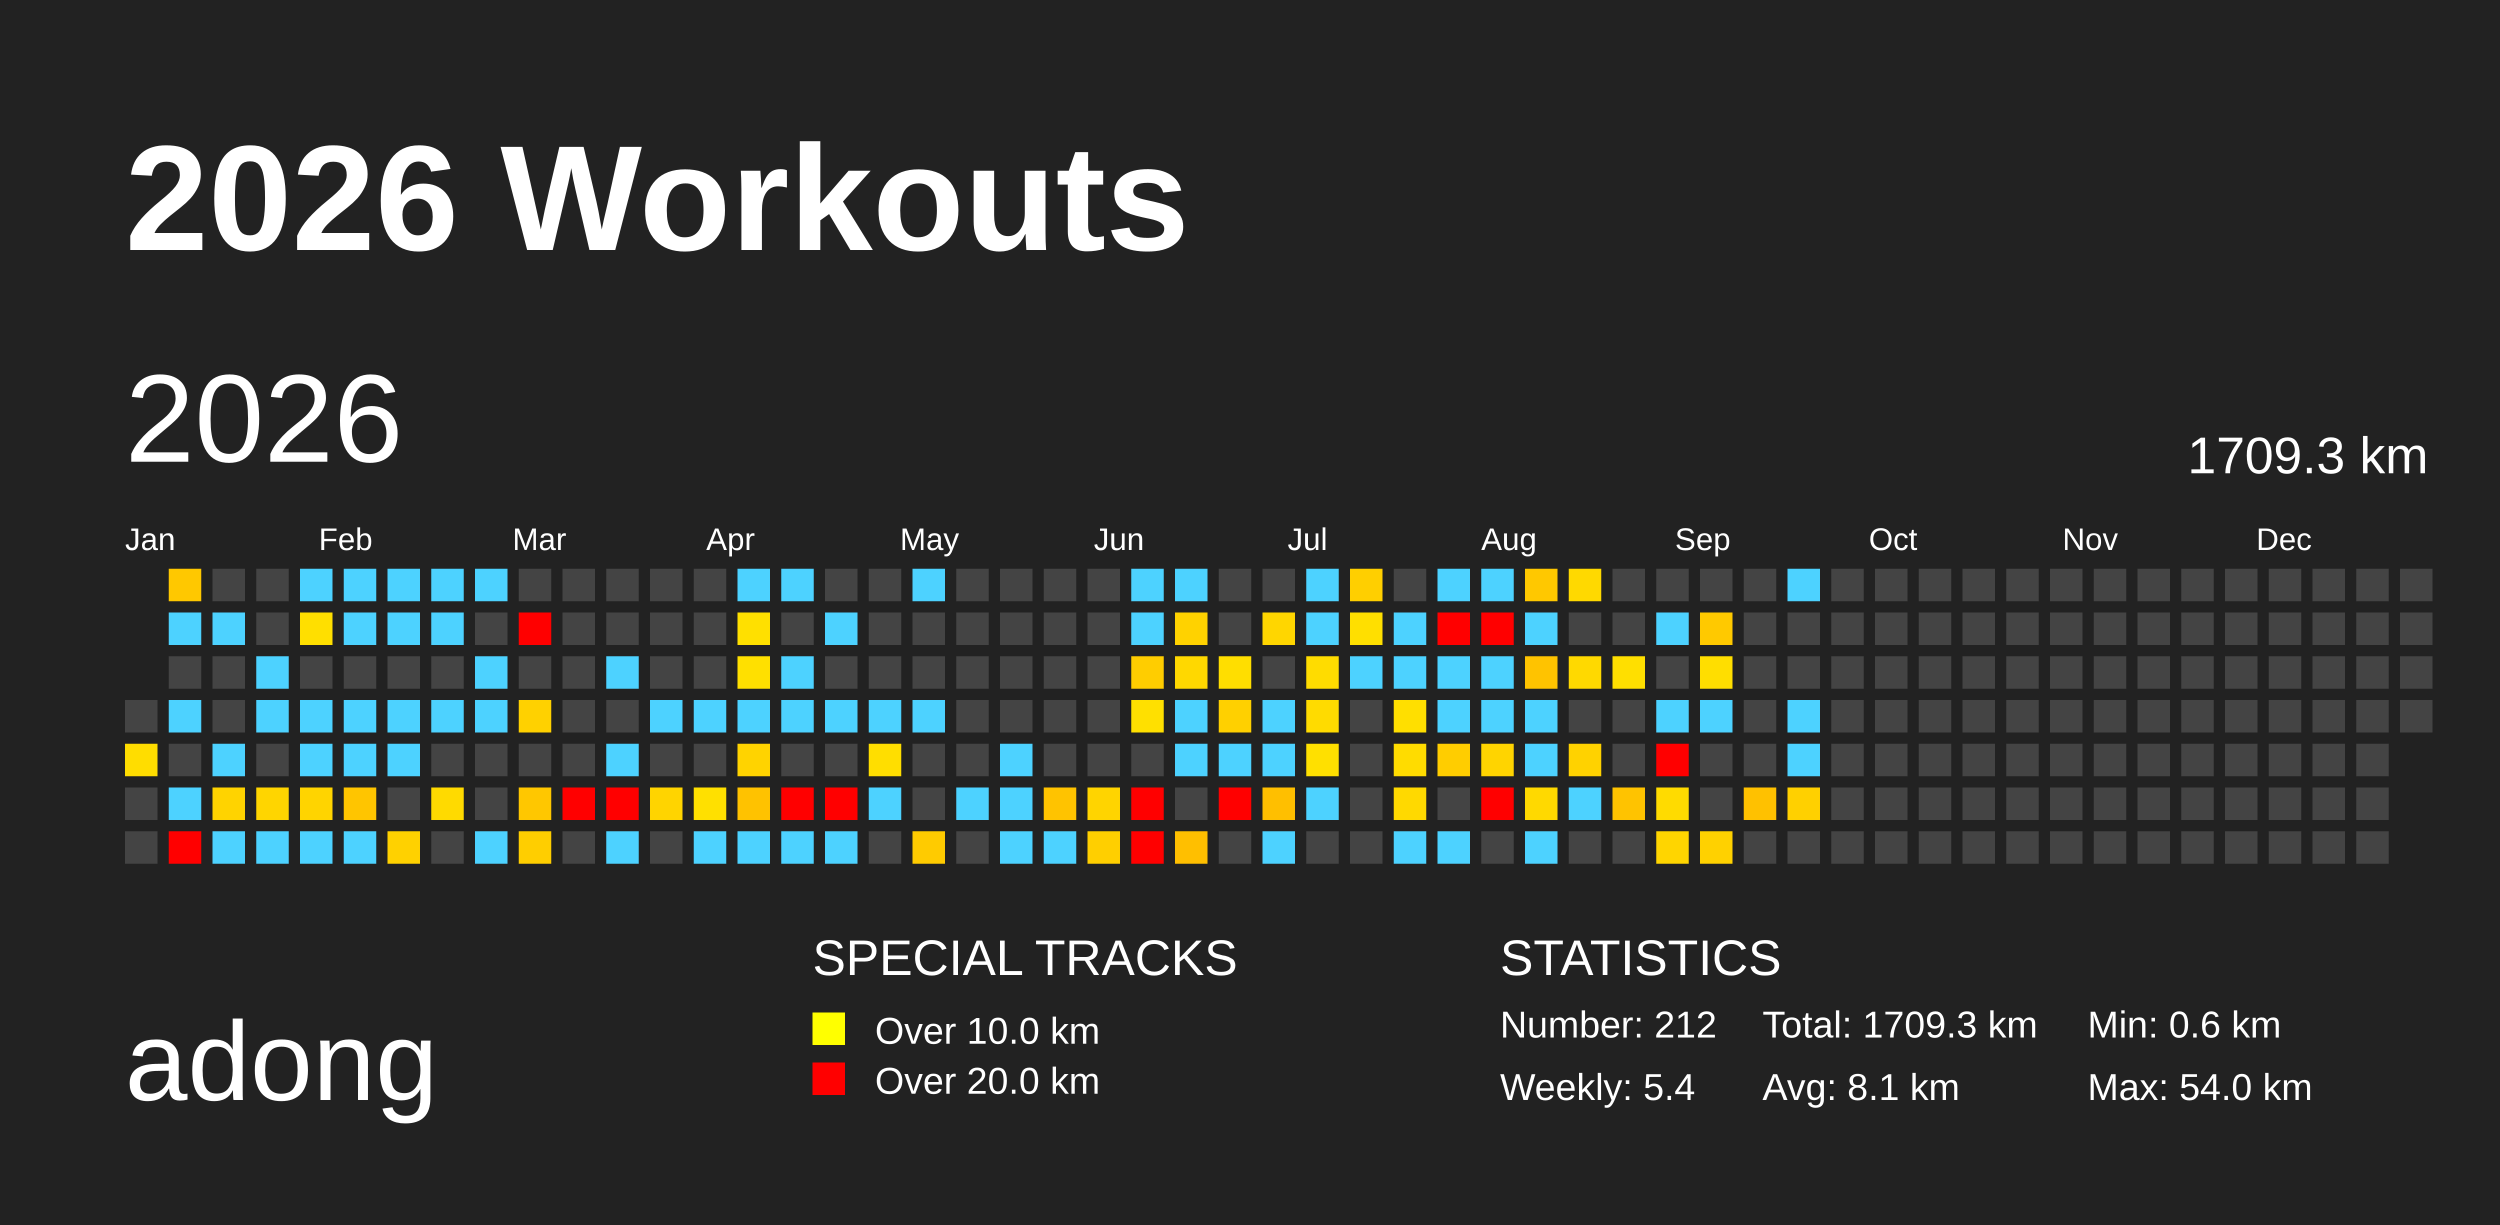
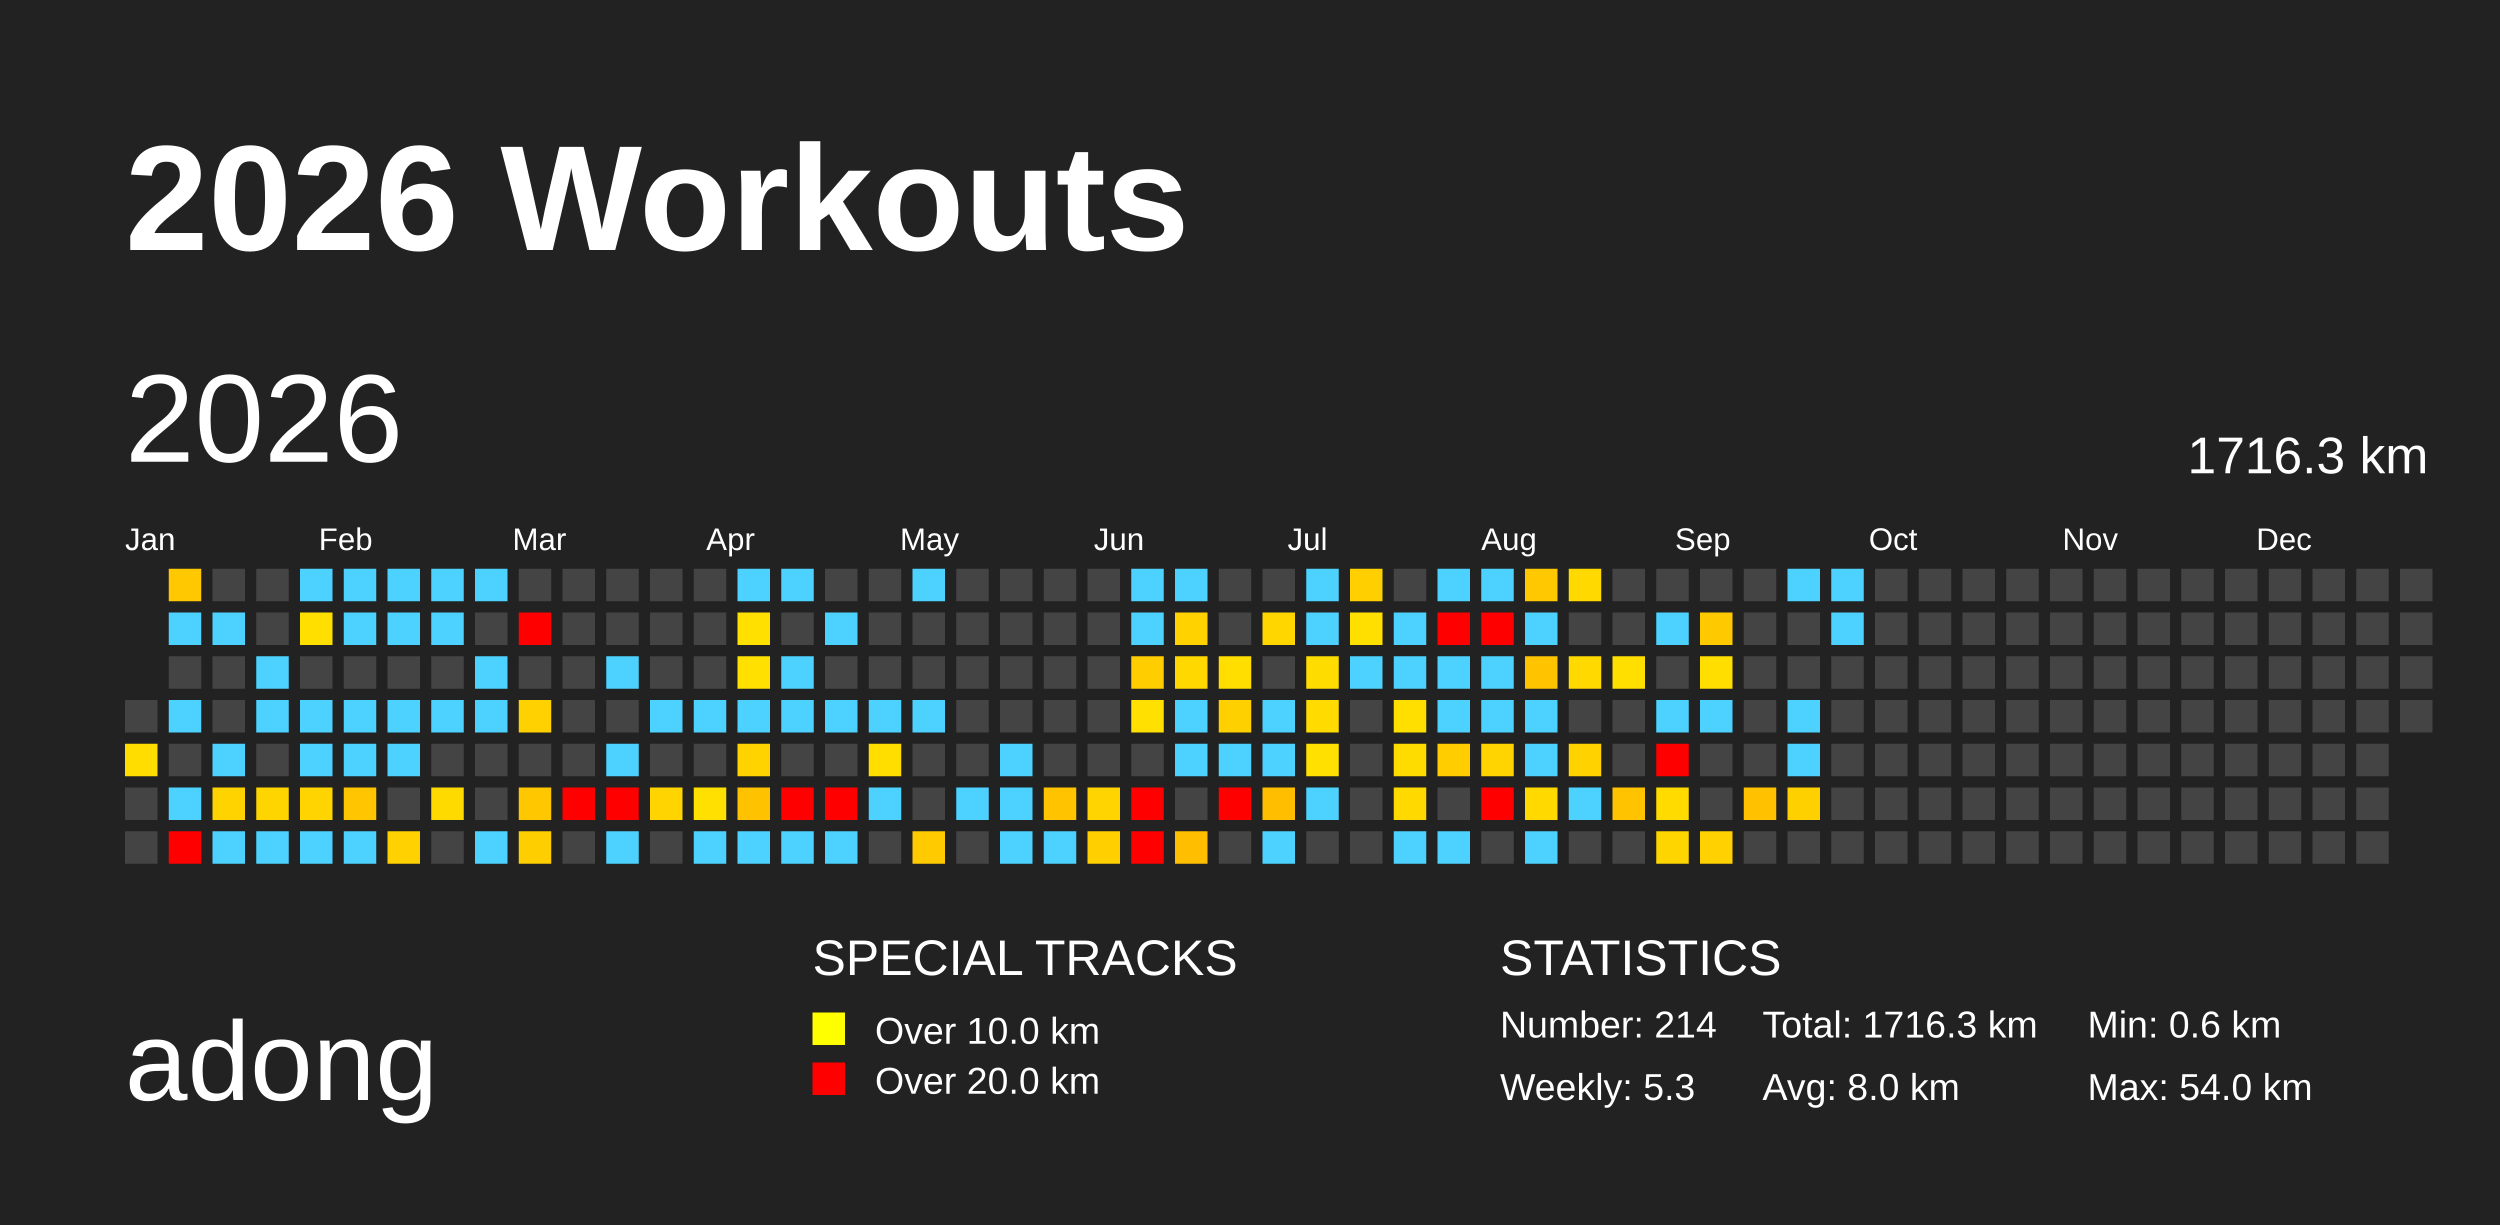
<svg xmlns="http://www.w3.org/2000/svg" baseProfile="full" height="98mm" version="1.1" viewBox="0,0,200,98" width="200mm">
  <defs>
    <pattern height="2" id="indoor-stripe" patternUnits="userSpaceOnUse" width="2">
      <line stroke="white" stroke-opacity="0.45" stroke-width="0.5" x1="0" x2="2" y1="2" y2="0" />
    </pattern>
  </defs>
  <rect fill="#222222" height="98" width="200" x="0" y="0" />
  <text fill="#FFFFFF" style="font-size:12px; font-family:Arial; font-weight:bold;" x="10" y="20">2026 Workouts</text>
  <text fill="#FFFFFF" style="font-size:9px; font-family:Arial" x="10" y="88">adong</text>
  <text fill="#FFFFFF" style="font-size:4px; font-family:Arial" x="65" y="78">SPECIAL TRACKS</text>
  <rect fill="yellow" height="2.6" width="2.6" x="65" y="81" />
  <text fill="#FFFFFF" style="font-size:3px; font-family:Arial" x="70" y="83.5">Over 10.0 km</text>
  <rect fill="red" height="2.6" width="2.6" x="65" y="85" />
  <text fill="#FFFFFF" style="font-size:3px; font-family:Arial" x="70" y="87.5">Over 20.0 km</text>
  <text fill="#FFFFFF" style="font-size:4px; font-family:Arial" x="120" y="78">STATISTICS</text>
-   <text fill="#FFFFFF" style="font-size:3px; font-family:Arial" x="120" y="83">Number: 212</text>
-   <text fill="#FFFFFF" style="font-size:3px; font-family:Arial" x="120" y="88">Weekly: 5.4</text>
-   <text fill="#FFFFFF" style="font-size:3px; font-family:Arial" x="141" y="83">Total: 1709.3 km</text>
-   <text fill="#FFFFFF" style="font-size:3px; font-family:Arial" x="141" y="88">Avg: 8.1 km</text>
+   <text fill="#FFFFFF" style="font-size:3px; font-family:Arial" x="120" y="83">Number: 214</text>
+   <text fill="#FFFFFF" style="font-size:3px; font-family:Arial" x="120" y="88">Weekly: 5.3</text>
+   <text fill="#FFFFFF" style="font-size:3px; font-family:Arial" x="141" y="83">Total: 1716.3 km</text>
+   <text fill="#FFFFFF" style="font-size:3px; font-family:Arial" x="141" y="88">Avg: 8.0 km</text>
  <text fill="#FFFFFF" style="font-size:3px; font-family:Arial" x="167" y="83">Min: 0.6 km</text>
  <text fill="#FFFFFF" style="font-size:3px; font-family:Arial" x="167" y="88">Max: 54.0 km</text>
  <text dominant-baseline="hanging" fill="#FFFFFF" style="font-size:10.0px; font-family:Arial;" x="10" y="30">2026</text>
-   <text dominant-baseline="hanging" fill="#FFFFFF" style="font-size:4.125px; font-family:Arial;" x="175" y="35">1709.3 km</text>
+   <text dominant-baseline="hanging" fill="#FFFFFF" style="font-size:4.125px; font-family:Arial;" x="175" y="35">1716.3 km</text>
  <text fill="#FFFFFF" style="font-size:2.5px; font-family:Arial" x="10.0" y="44">Jan</text>
  <text fill="#FFFFFF" style="font-size:2.5px; font-family:Arial" x="25.5" y="44">Feb</text>
  <text fill="#FFFFFF" style="font-size:2.5px; font-family:Arial" x="41.0" y="44">Mar</text>
  <text fill="#FFFFFF" style="font-size:2.5px; font-family:Arial" x="56.5" y="44">Apr</text>
  <text fill="#FFFFFF" style="font-size:2.5px; font-family:Arial" x="72.0" y="44">May</text>
  <text fill="#FFFFFF" style="font-size:2.5px; font-family:Arial" x="87.5" y="44">Jun</text>
  <text fill="#FFFFFF" style="font-size:2.5px; font-family:Arial" x="103.0" y="44">Jul</text>
  <text fill="#FFFFFF" style="font-size:2.5px; font-family:Arial" x="118.5" y="44">Aug</text>
  <text fill="#FFFFFF" style="font-size:2.5px; font-family:Arial" x="134.0" y="44">Sep</text>
  <text fill="#FFFFFF" style="font-size:2.5px; font-family:Arial" x="149.5" y="44">Oct</text>
  <text fill="#FFFFFF" style="font-size:2.5px; font-family:Arial" x="165.0" y="44">Nov</text>
  <text fill="#FFFFFF" style="font-size:2.5px; font-family:Arial" x="180.5" y="44">Dec</text>
  <rect fill="#444444" height="2.6" width="2.6" x="10.0" y="56.0" />
  <rect fill="#ffdd00" height="2.6" width="2.6" x="10.0" y="59.5" />
  <rect fill="#444444" height="2.6" width="2.6" x="10.0" y="63.0" />
  <rect fill="#444444" height="2.6" width="2.6" x="10.0" y="66.5" />
  <rect fill="#ffc800" height="2.6" width="2.6" x="13.5" y="45.5" />
  <rect fill="#4dd2ff" height="2.6" width="2.6" x="13.5" y="49.0" />
  <rect fill="#444444" height="2.6" width="2.6" x="13.5" y="52.5" />
  <rect fill="#4dd2ff" height="2.6" width="2.6" x="13.5" y="56.0" />
  <rect fill="#444444" height="2.6" width="2.6" x="13.5" y="59.5" />
  <rect fill="#4dd2ff" height="2.6" width="2.6" x="13.5" y="63.0" />
  <rect fill="red" height="2.6" width="2.6" x="13.5" y="66.5" />
  <rect fill="#444444" height="2.6" width="2.6" x="17.0" y="45.5" />
  <rect fill="#4dd2ff" height="2.6" width="2.6" x="17.0" y="49.0" />
  <rect fill="#444444" height="2.6" width="2.6" x="17.0" y="52.5" />
  <rect fill="#444444" height="2.6" width="2.6" x="17.0" y="56.0" />
  <rect fill="#4dd2ff" height="2.6" width="2.6" x="17.0" y="59.5" />
  <rect fill="#ffd300" height="2.6" width="2.6" x="17.0" y="63.0" />
  <rect fill="#4dd2ff" height="2.6" width="2.6" x="17.0" y="66.5" />
  <rect fill="#444444" height="2.6" width="2.6" x="20.5" y="45.5" />
  <rect fill="#444444" height="2.6" width="2.6" x="20.5" y="49.0" />
  <rect fill="#4dd2ff" height="2.6" width="2.6" x="20.5" y="52.5" />
  <rect fill="#4dd2ff" height="2.6" width="2.6" x="20.5" y="56.0" />
  <rect fill="#444444" height="2.6" width="2.6" x="20.5" y="59.5" />
  <rect fill="#ffd500" height="2.6" width="2.6" x="20.5" y="63.0" />
  <rect fill="#4dd2ff" height="2.6" width="2.6" x="20.5" y="66.5" />
  <rect fill="#4dd2ff" height="2.6" width="2.6" x="24.0" y="45.5" />
  <rect fill="#ffdf00" height="2.6" width="2.6" x="24.0" y="49.0" />
  <rect fill="#444444" height="2.6" width="2.6" x="24.0" y="52.5" />
  <rect fill="#4dd2ff" height="2.6" width="2.6" x="24.0" y="56.0" />
  <rect fill="#4dd2ff" height="2.6" width="2.6" x="24.0" y="59.5" />
  <rect fill="#ffd400" height="2.6" width="2.6" x="24.0" y="63.0" />
  <rect fill="#4dd2ff" height="2.6" width="2.6" x="24.0" y="66.5" />
  <rect fill="#4dd2ff" height="2.6" width="2.6" x="27.5" y="45.5" />
  <rect fill="#4dd2ff" height="2.6" width="2.6" x="27.5" y="49.0" />
  <rect fill="#444444" height="2.6" width="2.6" x="27.5" y="52.5" />
  <rect fill="#4dd2ff" height="2.6" width="2.6" x="27.5" y="56.0" />
  <rect fill="#4dd2ff" height="2.6" width="2.6" x="27.5" y="59.5" />
  <rect fill="#ffc500" height="2.6" width="2.6" x="27.5" y="63.0" />
  <rect fill="#4dd2ff" height="2.6" width="2.6" x="27.5" y="66.5" />
  <rect fill="#4dd2ff" height="2.6" width="2.6" x="31.0" y="45.5" />
  <rect fill="#4dd2ff" height="2.6" width="2.6" x="31.0" y="49.0" />
  <rect fill="#444444" height="2.6" width="2.6" x="31.0" y="52.5" />
  <rect fill="#4dd2ff" height="2.6" width="2.6" x="31.0" y="56.0" />
  <rect fill="#4dd2ff" height="2.6" width="2.6" x="31.0" y="59.5" />
  <rect fill="#444444" height="2.6" width="2.6" x="31.0" y="63.0" />
  <rect fill="#ffd100" height="2.6" width="2.6" x="31.0" y="66.5" />
  <rect fill="#4dd2ff" height="2.6" width="2.6" x="34.5" y="45.5" />
  <rect fill="#4dd2ff" height="2.6" width="2.6" x="34.5" y="49.0" />
  <rect fill="#444444" height="2.6" width="2.6" x="34.5" y="52.5" />
  <rect fill="#4dd2ff" height="2.6" width="2.6" x="34.5" y="56.0" />
  <rect fill="#444444" height="2.6" width="2.6" x="34.5" y="59.5" />
  <rect fill="#ffda00" height="2.6" width="2.6" x="34.5" y="63.0" />
  <rect fill="#444444" height="2.6" width="2.6" x="34.5" y="66.5" />
  <rect fill="#4dd2ff" height="2.6" width="2.6" x="38.0" y="45.5" />
  <rect fill="#444444" height="2.6" width="2.6" x="38.0" y="49.0" />
  <rect fill="#4dd2ff" height="2.6" width="2.6" x="38.0" y="52.5" />
  <rect fill="#4dd2ff" height="2.6" width="2.6" x="38.0" y="56.0" />
  <rect fill="#444444" height="2.6" width="2.6" x="38.0" y="59.5" />
  <rect fill="#444444" height="2.6" width="2.6" x="38.0" y="63.0" />
  <rect fill="#4dd2ff" height="2.6" width="2.6" x="38.0" y="66.5" />
  <rect fill="#444444" height="2.6" width="2.6" x="41.5" y="45.5" />
  <rect fill="red" height="2.6" width="2.6" x="41.5" y="49.0" />
  <rect fill="#444444" height="2.6" width="2.6" x="41.5" y="52.5" />
  <rect fill="#ffd100" height="2.6" width="2.6" x="41.5" y="56.0" />
  <rect fill="#444444" height="2.6" width="2.6" x="41.5" y="59.5" />
  <rect fill="#ffc700" height="2.6" width="2.6" x="41.5" y="63.0" />
  <rect fill="#ffce00" height="2.6" width="2.6" x="41.5" y="66.5" />
  <rect fill="#444444" height="2.6" width="2.6" x="45.0" y="45.5" />
  <rect fill="#444444" height="2.6" width="2.6" x="45.0" y="49.0" />
  <rect fill="#444444" height="2.6" width="2.6" x="45.0" y="52.5" />
  <rect fill="#444444" height="2.6" width="2.6" x="45.0" y="56.0" />
  <rect fill="#444444" height="2.6" width="2.6" x="45.0" y="59.5" />
  <rect fill="red" height="2.6" width="2.6" x="45.0" y="63.0" />
  <rect fill="#444444" height="2.6" width="2.6" x="45.0" y="66.5" />
  <rect fill="#444444" height="2.6" width="2.6" x="48.5" y="45.5" />
  <rect fill="#444444" height="2.6" width="2.6" x="48.5" y="49.0" />
  <rect fill="#4dd2ff" height="2.6" width="2.6" x="48.5" y="52.5" />
  <rect fill="#444444" height="2.6" width="2.6" x="48.5" y="56.0" />
  <rect fill="#4dd2ff" height="2.6" width="2.6" x="48.5" y="59.5" />
  <rect fill="red" height="2.6" width="2.6" x="48.5" y="63.0" />
  <rect fill="#4dd2ff" height="2.6" width="2.6" x="48.5" y="66.5" />
  <rect fill="#444444" height="2.6" width="2.6" x="52.0" y="45.5" />
  <rect fill="#444444" height="2.6" width="2.6" x="52.0" y="49.0" />
  <rect fill="#444444" height="2.6" width="2.6" x="52.0" y="52.5" />
  <rect fill="#4dd2ff" height="2.6" width="2.6" x="52.0" y="56.0" />
  <rect fill="#444444" height="2.6" width="2.6" x="52.0" y="59.5" />
  <rect fill="#ffd400" height="2.6" width="2.6" x="52.0" y="63.0" />
  <rect fill="#444444" height="2.6" width="2.6" x="52.0" y="66.5" />
  <rect fill="#444444" height="2.6" width="2.6" x="55.5" y="45.5" />
  <rect fill="#444444" height="2.6" width="2.6" x="55.5" y="49.0" />
  <rect fill="#444444" height="2.6" width="2.6" x="55.5" y="52.5" />
  <rect fill="#4dd2ff" height="2.6" width="2.6" x="55.5" y="56.0" />
  <rect fill="#444444" height="2.6" width="2.6" x="55.5" y="59.5" />
  <rect fill="#ffe000" height="2.6" width="2.6" x="55.5" y="63.0" />
  <rect fill="#4dd2ff" height="2.6" width="2.6" x="55.5" y="66.5" />
  <rect fill="#4dd2ff" height="2.6" width="2.6" x="59.0" y="45.5" />
  <rect fill="#ffe000" height="2.6" width="2.6" x="59.0" y="49.0" />
  <rect fill="#ffe000" height="2.6" width="2.6" x="59.0" y="52.5" />
  <rect fill="#4dd2ff" height="2.6" width="2.6" x="59.0" y="56.0" />
  <rect fill="#ffd300" height="2.6" width="2.6" x="59.0" y="59.5" />
  <rect fill="#ffc200" height="2.6" width="2.6" x="59.0" y="63.0" />
  <rect fill="#4dd2ff" height="2.6" width="2.6" x="59.0" y="66.5" />
  <rect fill="#4dd2ff" height="2.6" width="2.6" x="62.5" y="45.5" />
  <rect fill="#444444" height="2.6" width="2.6" x="62.5" y="49.0" />
  <rect fill="#4dd2ff" height="2.6" width="2.6" x="62.5" y="52.5" />
  <rect fill="#4dd2ff" height="2.6" width="2.6" x="62.5" y="56.0" />
  <rect fill="#444444" height="2.6" width="2.6" x="62.5" y="59.5" />
  <rect fill="red" height="2.6" width="2.6" x="62.5" y="63.0" />
  <rect fill="#4dd2ff" height="2.6" width="2.6" x="62.5" y="66.5" />
  <rect fill="#444444" height="2.6" width="2.6" x="66.0" y="45.5" />
  <rect fill="#4dd2ff" height="2.6" width="2.6" x="66.0" y="49.0" />
  <rect fill="#444444" height="2.6" width="2.6" x="66.0" y="52.5" />
  <rect fill="#4dd2ff" height="2.6" width="2.6" x="66.0" y="56.0" />
  <rect fill="#444444" height="2.6" width="2.6" x="66.0" y="59.5" />
  <rect fill="red" height="2.6" width="2.6" x="66.0" y="63.0" />
  <rect fill="#4dd2ff" height="2.6" width="2.6" x="66.0" y="66.5" />
  <rect fill="#444444" height="2.6" width="2.6" x="69.5" y="45.5" />
  <rect fill="#444444" height="2.6" width="2.6" x="69.5" y="49.0" />
  <rect fill="#444444" height="2.6" width="2.6" x="69.5" y="52.5" />
  <rect fill="#4dd2ff" height="2.6" width="2.6" x="69.5" y="56.0" />
  <rect fill="#ffde00" height="2.6" width="2.6" x="69.5" y="59.5" />
  <rect fill="#4dd2ff" height="2.6" width="2.6" x="69.5" y="63.0" />
  <rect fill="#444444" height="2.6" width="2.6" x="69.5" y="66.5" />
  <rect fill="#4dd2ff" height="2.6" width="2.6" x="73.0" y="45.5" />
  <rect fill="#444444" height="2.6" width="2.6" x="73.0" y="49.0" />
  <rect fill="#444444" height="2.6" width="2.6" x="73.0" y="52.5" />
  <rect fill="#4dd2ff" height="2.6" width="2.6" x="73.0" y="56.0" />
  <rect fill="#444444" height="2.6" width="2.6" x="73.0" y="59.5" />
  <rect fill="#444444" height="2.6" width="2.6" x="73.0" y="63.0" />
  <rect fill="#ffcb00" height="2.6" width="2.6" x="73.0" y="66.5" />
  <rect fill="#444444" height="2.6" width="2.6" x="76.5" y="45.5" />
  <rect fill="#444444" height="2.6" width="2.6" x="76.5" y="49.0" />
  <rect fill="#444444" height="2.6" width="2.6" x="76.5" y="52.5" />
  <rect fill="#444444" height="2.6" width="2.6" x="76.5" y="56.0" />
  <rect fill="#444444" height="2.6" width="2.6" x="76.5" y="59.5" />
  <rect fill="#4dd2ff" height="2.6" width="2.6" x="76.5" y="63.0" />
  <rect fill="#444444" height="2.6" width="2.6" x="76.5" y="66.5" />
  <rect fill="#444444" height="2.6" width="2.6" x="80.0" y="45.5" />
  <rect fill="#444444" height="2.6" width="2.6" x="80.0" y="49.0" />
  <rect fill="#444444" height="2.6" width="2.6" x="80.0" y="52.5" />
  <rect fill="#444444" height="2.6" width="2.6" x="80.0" y="56.0" />
  <rect fill="#4dd2ff" height="2.6" width="2.6" x="80.0" y="59.5" />
  <rect fill="#4dd2ff" height="2.6" width="2.6" x="80.0" y="63.0" />
  <rect fill="#4dd2ff" height="2.6" width="2.6" x="80.0" y="66.5" />
  <rect fill="#444444" height="2.6" width="2.6" x="83.5" y="45.5" />
  <rect fill="#444444" height="2.6" width="2.6" x="83.5" y="49.0" />
  <rect fill="#444444" height="2.6" width="2.6" x="83.5" y="52.5" />
  <rect fill="#444444" height="2.6" width="2.6" x="83.5" y="56.0" />
  <rect fill="#444444" height="2.6" width="2.6" x="83.5" y="59.5" />
  <rect fill="#ffc300" height="2.6" width="2.6" x="83.5" y="63.0" />
  <rect fill="#4dd2ff" height="2.6" width="2.6" x="83.5" y="66.5" />
  <rect fill="#444444" height="2.6" width="2.6" x="87.0" y="45.5" />
  <rect fill="#444444" height="2.6" width="2.6" x="87.0" y="49.0" />
  <rect fill="#444444" height="2.6" width="2.6" x="87.0" y="52.5" />
  <rect fill="#444444" height="2.6" width="2.6" x="87.0" y="56.0" />
  <rect fill="#444444" height="2.6" width="2.6" x="87.0" y="59.5" />
  <rect fill="#ffd400" height="2.6" width="2.6" x="87.0" y="63.0" />
  <rect fill="#ffcf00" height="2.6" width="2.6" x="87.0" y="66.5" />
  <rect fill="#4dd2ff" height="2.6" width="2.6" x="90.5" y="45.5" />
  <rect fill="#4dd2ff" height="2.6" width="2.6" x="90.5" y="49.0" />
  <rect fill="#ffcd00" height="2.6" width="2.6" x="90.5" y="52.5" />
  <rect fill="#ffe000" height="2.6" width="2.6" x="90.5" y="56.0" />
  <rect fill="#444444" height="2.6" width="2.6" x="90.5" y="59.5" />
  <rect fill="red" height="2.6" width="2.6" x="90.5" y="63.0" />
  <rect fill="red" height="2.6" width="2.6" x="90.5" y="66.5" />
  <rect fill="#4dd2ff" height="2.6" width="2.6" x="94.0" y="45.5" />
  <rect fill="#ffd200" height="2.6" width="2.6" x="94.0" y="49.0" />
  <rect fill="#ffd800" height="2.6" width="2.6" x="94.0" y="52.5" />
  <rect fill="#4dd2ff" height="2.6" width="2.6" x="94.0" y="56.0" />
  <rect fill="#4dd2ff" height="2.6" width="2.6" x="94.0" y="59.5" />
  <rect fill="#444444" height="2.6" width="2.6" x="94.0" y="63.0" />
  <rect fill="#ffbf00" height="2.6" width="2.6" x="94.0" y="66.5" />
  <rect fill="#444444" height="2.6" width="2.6" x="97.5" y="45.5" />
  <rect fill="#444444" height="2.6" width="2.6" x="97.5" y="49.0" />
  <rect fill="#ffde00" height="2.6" width="2.6" x="97.5" y="52.5" />
  <rect fill="#ffd000" height="2.6" width="2.6" x="97.5" y="56.0" />
  <rect fill="#4dd2ff" height="2.6" width="2.6" x="97.5" y="59.5" />
  <rect fill="red" height="2.6" width="2.6" x="97.5" y="63.0" />
  <rect fill="#444444" height="2.6" width="2.6" x="97.5" y="66.5" />
  <rect fill="#444444" height="2.6" width="2.6" x="101.0" y="45.5" />
  <rect fill="#ffd600" height="2.6" width="2.6" x="101.0" y="49.0" />
  <rect fill="#444444" height="2.6" width="2.6" x="101.0" y="52.5" />
  <rect fill="#4dd2ff" height="2.6" width="2.6" x="101.0" y="56.0" />
  <rect fill="#4dd2ff" height="2.6" width="2.6" x="101.0" y="59.5" />
  <rect fill="#ffbf00" height="2.6" width="2.6" x="101.0" y="63.0" />
  <rect fill="#4dd2ff" height="2.6" width="2.6" x="101.0" y="66.5" />
  <rect fill="#4dd2ff" height="2.6" width="2.6" x="104.5" y="45.5" />
  <rect fill="#4dd2ff" height="2.6" width="2.6" x="104.5" y="49.0" />
  <rect fill="#ffdc00" height="2.6" width="2.6" x="104.5" y="52.5" />
  <rect fill="#ffdb00" height="2.6" width="2.6" x="104.5" y="56.0" />
  <rect fill="#ffe000" height="2.6" width="2.6" x="104.5" y="59.5" />
  <rect fill="#4dd2ff" height="2.6" width="2.6" x="104.5" y="63.0" />
  <rect fill="#444444" height="2.6" width="2.6" x="104.5" y="66.5" />
  <rect fill="#ffcf00" height="2.6" width="2.6" x="108.0" y="45.5" />
  <rect fill="#ffdf00" height="2.6" width="2.6" x="108.0" y="49.0" />
  <rect fill="#4dd2ff" height="2.6" width="2.6" x="108.0" y="52.5" />
  <rect fill="#444444" height="2.6" width="2.6" x="108.0" y="56.0" />
  <rect fill="#444444" height="2.6" width="2.6" x="108.0" y="59.5" />
  <rect fill="#444444" height="2.6" width="2.6" x="108.0" y="63.0" />
  <rect fill="#444444" height="2.6" width="2.6" x="108.0" y="66.5" />
  <rect fill="#444444" height="2.6" width="2.6" x="111.5" y="45.5" />
  <rect fill="#4dd2ff" height="2.6" width="2.6" x="111.5" y="49.0" />
  <rect fill="#4dd2ff" height="2.6" width="2.6" x="111.5" y="52.5" />
  <rect fill="#ffdf00" height="2.6" width="2.6" x="111.5" y="56.0" />
  <rect fill="#ffdc00" height="2.6" width="2.6" x="111.5" y="59.5" />
  <rect fill="#ffd900" height="2.6" width="2.6" x="111.5" y="63.0" />
  <rect fill="#4dd2ff" height="2.6" width="2.6" x="111.5" y="66.5" />
  <rect fill="#4dd2ff" height="2.6" width="2.6" x="115.0" y="45.5" />
  <rect fill="red" height="2.6" width="2.6" x="115.0" y="49.0" />
  <rect fill="#4dd2ff" height="2.6" width="2.6" x="115.0" y="52.5" />
  <rect fill="#4dd2ff" height="2.6" width="2.6" x="115.0" y="56.0" />
  <rect fill="#ffcd00" height="2.6" width="2.6" x="115.0" y="59.5" />
  <rect fill="#444444" height="2.6" width="2.6" x="115.0" y="63.0" />
  <rect fill="#4dd2ff" height="2.6" width="2.6" x="115.0" y="66.5" />
  <rect fill="#4dd2ff" height="2.6" width="2.6" x="118.5" y="45.5" />
  <rect fill="red" height="2.6" width="2.6" x="118.5" y="49.0" />
  <rect fill="#4dd2ff" height="2.6" width="2.6" x="118.5" y="52.5" />
  <rect fill="#4dd2ff" height="2.6" width="2.6" x="118.5" y="56.0" />
  <rect fill="#ffd400" height="2.6" width="2.6" x="118.5" y="59.5" />
  <rect fill="red" height="2.6" width="2.6" x="118.5" y="63.0" />
  <rect fill="#444444" height="2.6" width="2.6" x="118.5" y="66.5" />
  <rect fill="#ffc800" height="2.6" width="2.6" x="122.0" y="45.5" />
  <rect fill="#4dd2ff" height="2.6" width="2.6" x="122.0" y="49.0" />
  <rect fill="#ffc300" height="2.6" width="2.6" x="122.0" y="52.5" />
  <rect fill="#4dd2ff" height="2.6" width="2.6" x="122.0" y="56.0" />
  <rect fill="#4dd2ff" height="2.6" width="2.6" x="122.0" y="59.5" />
  <rect fill="#ffd900" height="2.6" width="2.6" x="122.0" y="63.0" />
  <rect fill="#4dd2ff" height="2.6" width="2.6" x="122.0" y="66.5" />
  <rect fill="#ffd900" height="2.6" width="2.6" x="125.5" y="45.5" />
  <rect fill="#444444" height="2.6" width="2.6" x="125.5" y="49.0" />
  <rect fill="#ffd900" height="2.6" width="2.6" x="125.5" y="52.5" />
  <rect fill="#444444" height="2.6" width="2.6" x="125.5" y="56.0" />
  <rect fill="#ffd200" height="2.6" width="2.6" x="125.5" y="59.5" />
  <rect fill="#4dd2ff" height="2.6" width="2.6" x="125.5" y="63.0" />
  <rect fill="#444444" height="2.6" width="2.6" x="125.5" y="66.5" />
  <rect fill="#444444" height="2.6" width="2.6" x="129.0" y="45.5" />
  <rect fill="#444444" height="2.6" width="2.6" x="129.0" y="49.0" />
  <rect fill="#ffdf00" height="2.6" width="2.6" x="129.0" y="52.5" />
  <rect fill="#444444" height="2.6" width="2.6" x="129.0" y="56.0" />
  <rect fill="#444444" height="2.6" width="2.6" x="129.0" y="59.5" />
  <rect fill="#ffc300" height="2.6" width="2.6" x="129.0" y="63.0" />
  <rect fill="#444444" height="2.6" width="2.6" x="129.0" y="66.5" />
  <rect fill="#444444" height="2.6" width="2.6" x="132.5" y="45.5" />
  <rect fill="#4dd2ff" height="2.6" width="2.6" x="132.5" y="49.0" />
  <rect fill="#444444" height="2.6" width="2.6" x="132.5" y="52.5" />
  <rect fill="#4dd2ff" height="2.6" width="2.6" x="132.5" y="56.0" />
  <rect fill="red" height="2.6" width="2.6" x="132.5" y="59.5" />
  <rect fill="#ffdb00" height="2.6" width="2.6" x="132.5" y="63.0" />
  <rect fill="#ffd500" height="2.6" width="2.6" x="132.5" y="66.5" />
  <rect fill="#444444" height="2.6" width="2.6" x="136.0" y="45.5" />
  <rect fill="#ffc900" height="2.6" width="2.6" x="136.0" y="49.0" />
  <rect fill="#ffde00" height="2.6" width="2.6" x="136.0" y="52.5" />
  <rect fill="#4dd2ff" height="2.6" width="2.6" x="136.0" y="56.0" />
  <rect fill="#444444" height="2.6" width="2.6" x="136.0" y="59.5" />
  <rect fill="#444444" height="2.6" width="2.6" x="136.0" y="63.0" />
  <rect fill="#ffd100" height="2.6" width="2.6" x="136.0" y="66.5" />
  <rect fill="#444444" height="2.6" width="2.6" x="139.5" y="45.5" />
  <rect fill="#444444" height="2.6" width="2.6" x="139.5" y="49.0" />
  <rect fill="#444444" height="2.6" width="2.6" x="139.5" y="52.5" />
  <rect fill="#444444" height="2.6" width="2.6" x="139.5" y="56.0" />
  <rect fill="#444444" height="2.6" width="2.6" x="139.5" y="59.5" />
  <rect fill="#ffc100" height="2.6" width="2.6" x="139.5" y="63.0" />
  <rect fill="#444444" height="2.6" width="2.6" x="139.5" y="66.5" />
  <rect fill="#4dd2ff" height="2.6" width="2.6" x="143.0" y="45.5" />
  <rect fill="#444444" height="2.6" width="2.6" x="143.0" y="49.0" />
  <rect fill="#444444" height="2.6" width="2.6" x="143.0" y="52.5" />
  <rect fill="#4dd2ff" height="2.6" width="2.6" x="143.0" y="56.0" />
  <rect fill="#4dd2ff" height="2.6" width="2.6" x="143.0" y="59.5" />
  <rect fill="#ffd000" height="2.6" width="2.6" x="143.0" y="63.0" />
  <rect fill="#444444" height="2.6" width="2.6" x="143.0" y="66.5" />
-   <rect fill="#444444" height="2.6" width="2.6" x="146.5" y="45.5" />
-   <rect fill="#444444" height="2.6" width="2.6" x="146.5" y="49.0" />
+   <rect fill="#4dd2ff" height="2.6" width="2.6" x="146.5" y="45.5" />
+   <rect fill="#4dd2ff" height="2.6" width="2.6" x="146.5" y="49.0" />
  <rect fill="#444444" height="2.6" width="2.6" x="146.5" y="52.5" />
  <rect fill="#444444" height="2.6" width="2.6" x="146.5" y="56.0" />
  <rect fill="#444444" height="2.6" width="2.6" x="146.5" y="59.5" />
  <rect fill="#444444" height="2.6" width="2.6" x="146.5" y="63.0" />
  <rect fill="#444444" height="2.6" width="2.6" x="146.5" y="66.5" />
  <rect fill="#444444" height="2.6" width="2.6" x="150.0" y="45.5" />
  <rect fill="#444444" height="2.6" width="2.6" x="150.0" y="49.0" />
  <rect fill="#444444" height="2.6" width="2.6" x="150.0" y="52.5" />
  <rect fill="#444444" height="2.6" width="2.6" x="150.0" y="56.0" />
  <rect fill="#444444" height="2.6" width="2.6" x="150.0" y="59.5" />
  <rect fill="#444444" height="2.6" width="2.6" x="150.0" y="63.0" />
  <rect fill="#444444" height="2.6" width="2.6" x="150.0" y="66.5" />
  <rect fill="#444444" height="2.6" width="2.6" x="153.5" y="45.5" />
  <rect fill="#444444" height="2.6" width="2.6" x="153.5" y="49.0" />
  <rect fill="#444444" height="2.6" width="2.6" x="153.5" y="52.5" />
  <rect fill="#444444" height="2.6" width="2.6" x="153.5" y="56.0" />
  <rect fill="#444444" height="2.6" width="2.6" x="153.5" y="59.5" />
  <rect fill="#444444" height="2.6" width="2.6" x="153.5" y="63.0" />
  <rect fill="#444444" height="2.6" width="2.6" x="153.5" y="66.5" />
  <rect fill="#444444" height="2.6" width="2.6" x="157.0" y="45.5" />
  <rect fill="#444444" height="2.6" width="2.6" x="157.0" y="49.0" />
  <rect fill="#444444" height="2.6" width="2.6" x="157.0" y="52.5" />
  <rect fill="#444444" height="2.6" width="2.6" x="157.0" y="56.0" />
  <rect fill="#444444" height="2.6" width="2.6" x="157.0" y="59.5" />
  <rect fill="#444444" height="2.6" width="2.6" x="157.0" y="63.0" />
  <rect fill="#444444" height="2.6" width="2.6" x="157.0" y="66.5" />
  <rect fill="#444444" height="2.6" width="2.6" x="160.5" y="45.5" />
  <rect fill="#444444" height="2.6" width="2.6" x="160.5" y="49.0" />
  <rect fill="#444444" height="2.6" width="2.6" x="160.5" y="52.5" />
  <rect fill="#444444" height="2.6" width="2.6" x="160.5" y="56.0" />
  <rect fill="#444444" height="2.6" width="2.6" x="160.5" y="59.5" />
  <rect fill="#444444" height="2.6" width="2.6" x="160.5" y="63.0" />
  <rect fill="#444444" height="2.6" width="2.6" x="160.5" y="66.5" />
  <rect fill="#444444" height="2.6" width="2.6" x="164.0" y="45.5" />
  <rect fill="#444444" height="2.6" width="2.6" x="164.0" y="49.0" />
  <rect fill="#444444" height="2.6" width="2.6" x="164.0" y="52.5" />
  <rect fill="#444444" height="2.6" width="2.6" x="164.0" y="56.0" />
  <rect fill="#444444" height="2.6" width="2.6" x="164.0" y="59.5" />
  <rect fill="#444444" height="2.6" width="2.6" x="164.0" y="63.0" />
  <rect fill="#444444" height="2.6" width="2.6" x="164.0" y="66.5" />
  <rect fill="#444444" height="2.6" width="2.6" x="167.5" y="45.5" />
  <rect fill="#444444" height="2.6" width="2.6" x="167.5" y="49.0" />
  <rect fill="#444444" height="2.6" width="2.6" x="167.5" y="52.5" />
  <rect fill="#444444" height="2.6" width="2.6" x="167.5" y="56.0" />
  <rect fill="#444444" height="2.6" width="2.6" x="167.5" y="59.5" />
  <rect fill="#444444" height="2.6" width="2.6" x="167.5" y="63.0" />
  <rect fill="#444444" height="2.6" width="2.6" x="167.5" y="66.5" />
  <rect fill="#444444" height="2.6" width="2.6" x="171.0" y="45.5" />
  <rect fill="#444444" height="2.6" width="2.6" x="171.0" y="49.0" />
  <rect fill="#444444" height="2.6" width="2.6" x="171.0" y="52.5" />
  <rect fill="#444444" height="2.6" width="2.6" x="171.0" y="56.0" />
  <rect fill="#444444" height="2.6" width="2.6" x="171.0" y="59.5" />
  <rect fill="#444444" height="2.6" width="2.6" x="171.0" y="63.0" />
  <rect fill="#444444" height="2.6" width="2.6" x="171.0" y="66.5" />
  <rect fill="#444444" height="2.6" width="2.6" x="174.5" y="45.5" />
  <rect fill="#444444" height="2.6" width="2.6" x="174.5" y="49.0" />
  <rect fill="#444444" height="2.6" width="2.6" x="174.5" y="52.5" />
  <rect fill="#444444" height="2.6" width="2.6" x="174.5" y="56.0" />
  <rect fill="#444444" height="2.6" width="2.6" x="174.5" y="59.5" />
  <rect fill="#444444" height="2.6" width="2.6" x="174.5" y="63.0" />
  <rect fill="#444444" height="2.6" width="2.6" x="174.5" y="66.5" />
  <rect fill="#444444" height="2.6" width="2.6" x="178.0" y="45.5" />
  <rect fill="#444444" height="2.6" width="2.6" x="178.0" y="49.0" />
  <rect fill="#444444" height="2.6" width="2.6" x="178.0" y="52.5" />
  <rect fill="#444444" height="2.6" width="2.6" x="178.0" y="56.0" />
  <rect fill="#444444" height="2.6" width="2.6" x="178.0" y="59.5" />
  <rect fill="#444444" height="2.6" width="2.6" x="178.0" y="63.0" />
  <rect fill="#444444" height="2.6" width="2.6" x="178.0" y="66.5" />
  <rect fill="#444444" height="2.6" width="2.6" x="181.5" y="45.5" />
  <rect fill="#444444" height="2.6" width="2.6" x="181.5" y="49.0" />
  <rect fill="#444444" height="2.6" width="2.6" x="181.5" y="52.5" />
  <rect fill="#444444" height="2.6" width="2.6" x="181.5" y="56.0" />
  <rect fill="#444444" height="2.6" width="2.6" x="181.5" y="59.5" />
  <rect fill="#444444" height="2.6" width="2.6" x="181.5" y="63.0" />
  <rect fill="#444444" height="2.6" width="2.6" x="181.5" y="66.5" />
  <rect fill="#444444" height="2.6" width="2.6" x="185.0" y="45.5" />
  <rect fill="#444444" height="2.6" width="2.6" x="185.0" y="49.0" />
  <rect fill="#444444" height="2.6" width="2.6" x="185.0" y="52.5" />
  <rect fill="#444444" height="2.6" width="2.6" x="185.0" y="56.0" />
  <rect fill="#444444" height="2.6" width="2.6" x="185.0" y="59.5" />
  <rect fill="#444444" height="2.6" width="2.6" x="185.0" y="63.0" />
  <rect fill="#444444" height="2.6" width="2.6" x="185.0" y="66.5" />
  <rect fill="#444444" height="2.6" width="2.6" x="188.5" y="45.5" />
  <rect fill="#444444" height="2.6" width="2.6" x="188.5" y="49.0" />
  <rect fill="#444444" height="2.6" width="2.6" x="188.5" y="52.5" />
  <rect fill="#444444" height="2.6" width="2.6" x="188.5" y="56.0" />
  <rect fill="#444444" height="2.6" width="2.6" x="188.5" y="59.5" />
  <rect fill="#444444" height="2.6" width="2.6" x="188.5" y="63.0" />
  <rect fill="#444444" height="2.6" width="2.6" x="188.5" y="66.5" />
  <rect fill="#444444" height="2.6" width="2.6" x="192.0" y="45.5" />
  <rect fill="#444444" height="2.6" width="2.6" x="192.0" y="49.0" />
  <rect fill="#444444" height="2.6" width="2.6" x="192.0" y="52.5" />
  <rect fill="#444444" height="2.6" width="2.6" x="192.0" y="56.0" />
</svg>
